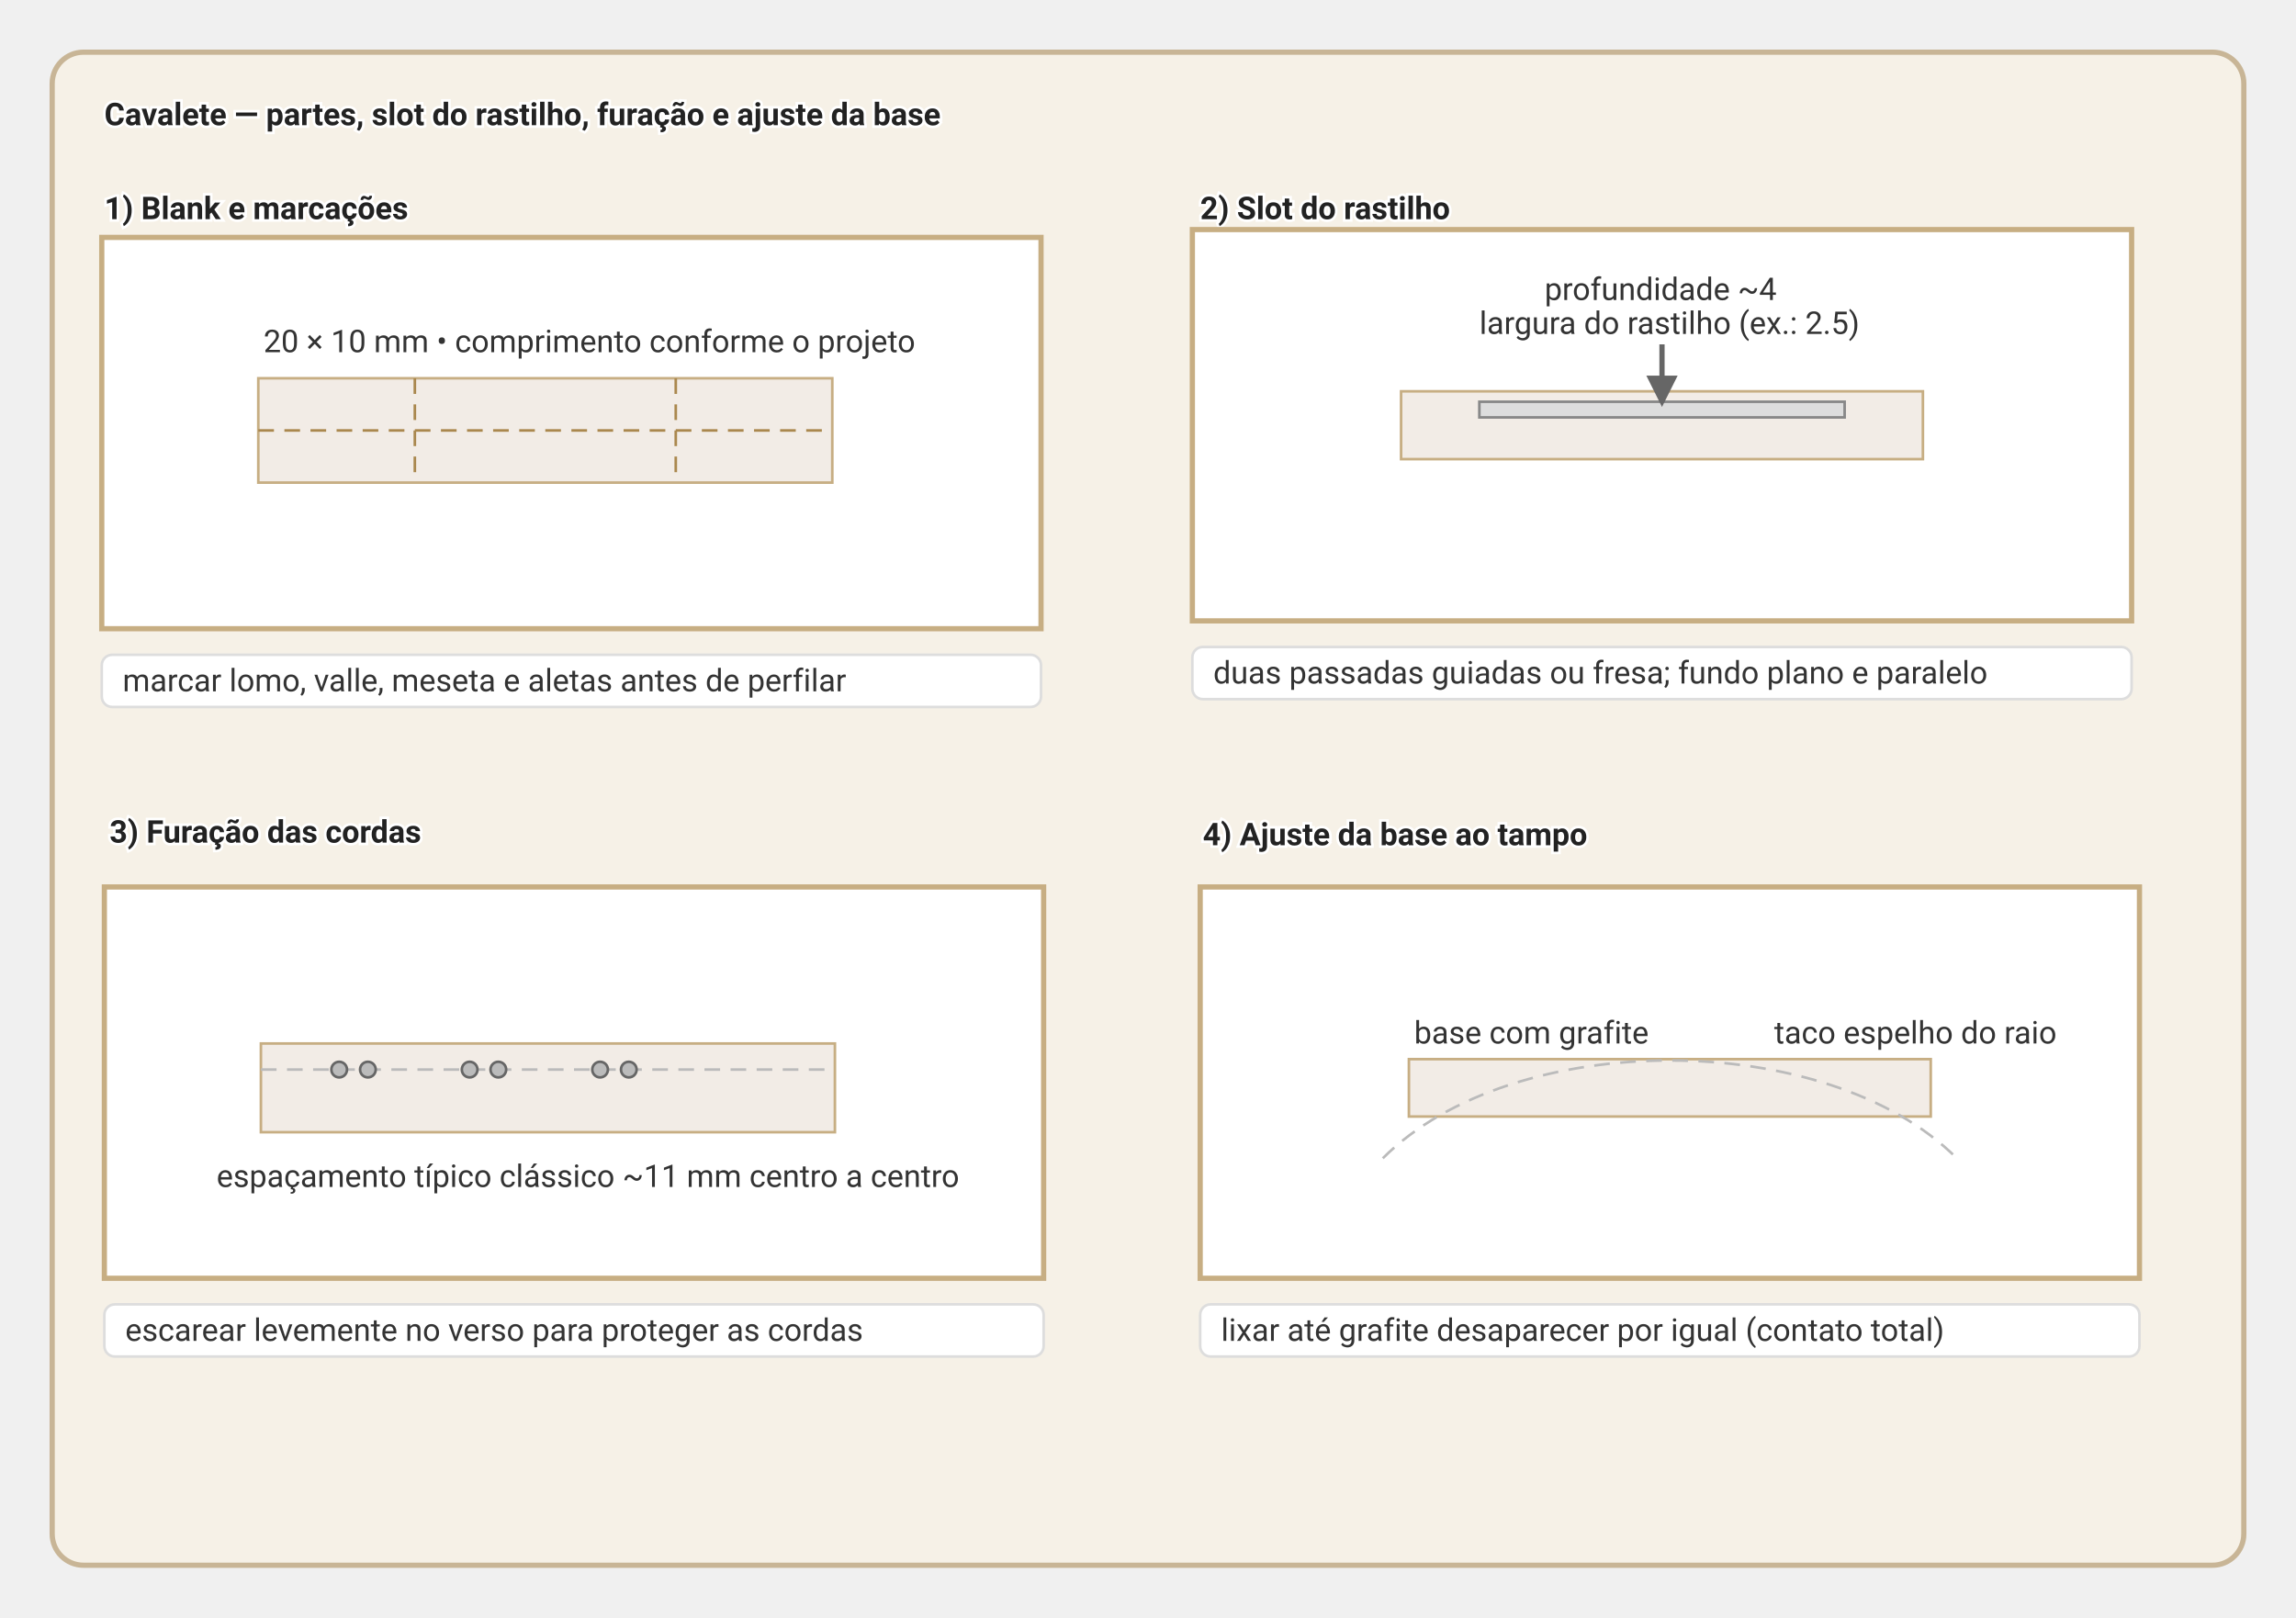
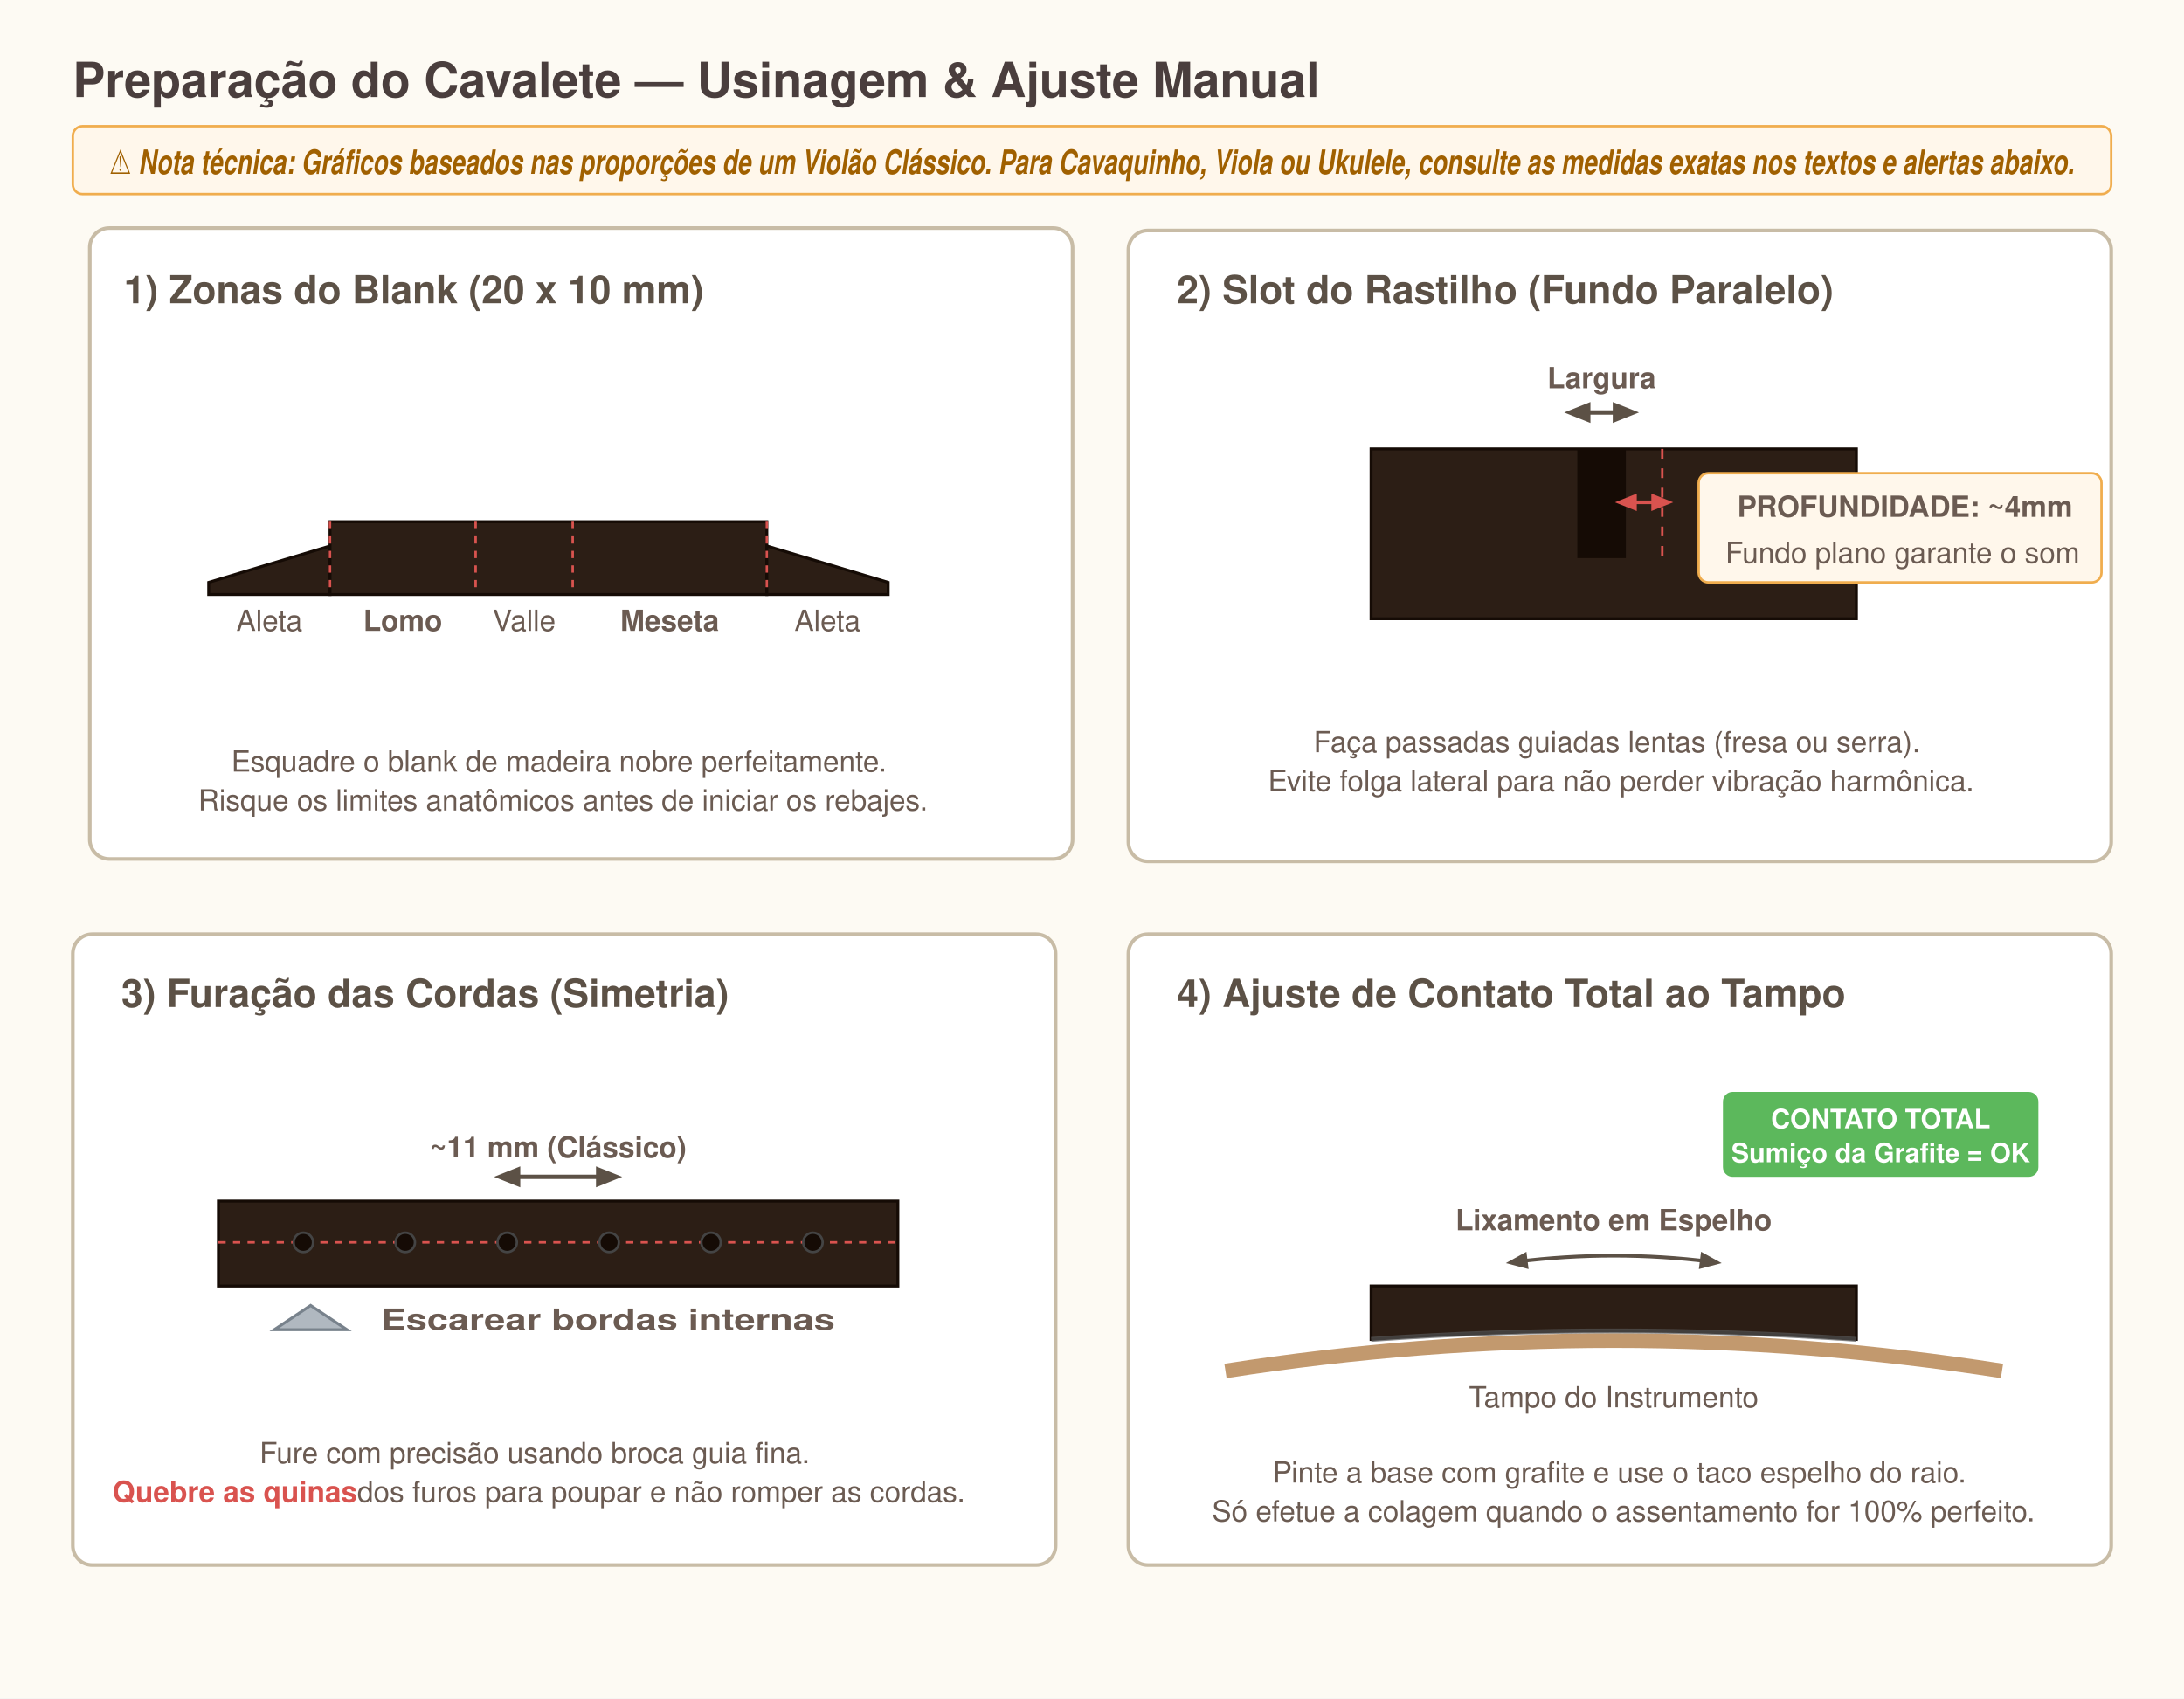
- <svg xmlns="http://www.w3.org/2000/svg" width="880" height="620" font-size="12" font-family="system-ui,Segoe UI,Roboto,Arial">
+ <svg xmlns="http://www.w3.org/2000/svg" width="900" height="700">
  <defs>
-     <marker orient="auto" refY="3" refX="5" markerHeight="6" markerWidth="6" id="arr">
-       <polygon id="svg_1" vector-effect="non-scaling-stroke" fill="#666" points="0,0 6,3 0,6" />
+     <marker orient="auto-start-reverse" markerHeight="6" markerWidth="6" refY="5" refX="5" viewBox="0 0 10 10" id="arrow-action">
+       <path id="svg_1" fill="#5c5146" d="m0,1l10,4l-10,4l0,-8z" />
+     </marker>
+     <marker orient="auto-start-reverse" markerHeight="6" markerWidth="6" refY="5" refX="5" viewBox="0 0 10 10" id="arrow-alert">
+       <path id="svg_2" fill="#d9534f" d="m0,1l10,4l-10,4l0,-8z" />
    </marker>
  </defs>
  <g>
-     <rect id="svg_2" vector-effect="non-scaling-stroke" stroke-width="2" stroke="#c8b596" fill="#f6f1e7" class="panel" rx="12" height="580" width="840" y="20" x="20" />
-     <text id="svg_3" stroke-width="2px" stroke="#fff" paint-order="stroke fill" font-weight="700" fill="#222" class="title" y="48" x="40">Cavalete — partes, slot do rastilho, furação e ajuste da base</text>
-     <text id="svg_4" stroke-width="2px" stroke="#fff" paint-order="stroke fill" font-weight="700" fill="#222" class="title" y="84" x="40">1) Blank e marcações</text>
-     <g id="svg_5">
-       <rect id="svg_6" vector-effect="non-scaling-stroke" stroke-width="2" stroke="#c7ae83" fill="#fff" class="board" height="150" width="360" y="91" x="39" />
-       <rect id="svg_7" vector-effect="non-scaling-stroke" stroke="#c7ae83" fill="#f2ece6" class="blk" height="40" width="220" y="145" x="99" />
-       <line id="svg_8" vector-effect="non-scaling-stroke" stroke-dasharray="6,4" stroke="#aa884e" fill="none" class="cut" y2="165" x2="319" y1="165" x1="99" />
-       <line id="svg_9" vector-effect="non-scaling-stroke" stroke-dasharray="6,4" stroke="#aa884e" fill="none" class="cut" y2="185" x2="159" y1="145" x1="159" />
-       <line id="svg_10" vector-effect="non-scaling-stroke" stroke-dasharray="6,4" stroke="#aa884e" fill="none" class="cut" y2="185" x2="259" y1="145" x1="259" />
-       <text id="svg_11" stroke-width="2px" stroke="#fff" paint-order="stroke fill" fill="#333" class="note" y="135" x="101">20 × 10 mm • comprimento conforme o projeto</text>
-       <rect id="svg_12" vector-effect="non-scaling-stroke" stroke="#ddd" fill="#fff" class="labelbox" rx="4" height="20" width="360" y="251" x="39" />
-       <text id="svg_13" stroke-width="2px" stroke="#fff" paint-order="stroke fill" fill="#333" class="note" y="265" x="47">marcar lomo, valle, meseta e aletas antes de perfilar</text>
+     <rect id="svg_3" fill="#fdfaf3" class="bg-canvas" height="700" width="900" />
+     <text id="svg_4" fill="#4a3e3d" font-weight="bold" font-size="20px" font-family="'Helvetica Neue', Helvetica, Arial, sans-serif" class="text-main-title" y="40" x="30">Preparação do Cavalete — Usinagem &amp; Ajuste Manual</text>
+     <rect id="svg_5" rx="4" stroke="#f0ad4e" fill="#fff7eb" height="28" width="840" y="52" x="30" />
+     <text transform="matrix(0.850782 0 0 1.14857 6.71482 -8.7527)" stroke="null" id="svg_6" font-weight="bold" fill="#a06000" font-style="italic" font-size="12px" font-family="'Helvetica Neue', Helvetica, Arial, sans-serif" class="text-model-note" y="70" x="45">⚠️ Nota técnica: Gráficos baseados nas proporções de um Violão Clássico. Para Cavaquinho, Viola ou Ukulele, consulte as medidas exatas nos textos e alertas abaixo.</text>
+     <g id="svg_7">
+       <rect id="svg_8" x="37" y="94" rx="8" stroke-width="1.5" stroke="#c8bca6" fill="#ffffff" class="bg-panel" height="260" width="405" />
+       <text id="svg_9" fill="#5c5146" font-weight="bold" font-size="16px" font-family="'Helvetica Neue', Helvetica, Arial, sans-serif" class="text-step-title" y="125" x="51">1) Zonas do Blank (20 x 10 mm)</text>
+       <g id="svg_10">
+         <path id="svg_11" stroke-width="1.2" stroke="#150b05" fill="#2c1e15" class="wood-ebony" d="m86,245l50,0l0,-20l-50,15l0,5z" />
+         <rect id="svg_12" stroke-width="1.2" stroke="#150b05" fill="#2c1e15" class="wood-ebony" height="30" width="180" y="215" x="136" />
+         <path id="svg_13" stroke-width="1.2" stroke="#150b05" fill="#2c1e15" class="wood-ebony" d="m316,225l0,20l50,0l0,-5l-50,-15z" />
+         <line id="svg_14" fill="none" stroke-dasharray="3,3" stroke="#d9534f" class="pencil-guide" y2="245" x2="136" y1="215" x1="136" />
+         <line id="svg_15" fill="none" stroke-dasharray="3,3" stroke="#d9534f" class="pencil-guide" y2="245" x2="196" y1="215" x1="196" />
+         <line id="svg_16" fill="none" stroke-dasharray="3,3" stroke="#d9534f" class="pencil-guide" y2="245" x2="236" y1="215" x1="236" />
+         <line id="svg_17" fill="none" stroke-dasharray="3,3" stroke="#d9534f" class="pencil-guide" y2="245" x2="316" y1="215" x1="316" />
+         <text id="svg_18" text-anchor="middle" fill="#6b5b52" font-family="'Helvetica Neue', Helvetica, Arial, sans-serif" font-size="12px" class="text-label" y="260" x="111">Aleta</text>
+         <text id="svg_19" text-anchor="middle" fill="#6b5b52" font-family="'Helvetica Neue', Helvetica, Arial, sans-serif" font-weight="bold" font-size="12px" class="text-label" y="260" x="166">Lomo</text>
+         <text id="svg_20" text-anchor="middle" fill="#6b5b52" font-family="'Helvetica Neue', Helvetica, Arial, sans-serif" font-size="12px" class="text-label" y="260" x="216">Valle</text>
+         <text id="svg_21" text-anchor="middle" fill="#6b5b52" font-family="'Helvetica Neue', Helvetica, Arial, sans-serif" font-weight="bold" font-size="12px" class="text-label" y="260" x="276">Meseta</text>
+         <text id="svg_22" text-anchor="middle" fill="#6b5b52" font-family="'Helvetica Neue', Helvetica, Arial, sans-serif" font-size="12px" class="text-label" y="260" x="341">Aleta</text>
+       </g>
+       <text id="svg_23" fill="#6b5b52" font-size="12px" font-family="'Helvetica Neue', Helvetica, Arial, sans-serif" text-anchor="middle" class="text-label" y="318" x="389">
+         <tspan id="svg_24" dy="0" x="232">Esquadre o blank de madeira nobre perfeitamente.</tspan>
+         <tspan id="svg_25" dy="16" x="232">Risque os limites anatômicos antes de iniciar os rebajes.</tspan>
+       </text>
    </g>
-     <text id="svg_14" stroke-width="2px" stroke="#fff" paint-order="stroke fill" font-weight="700" fill="#222" class="title" y="84" x="460">2) Slot do rastilho</text>
-     <g id="svg_15">
-       <rect id="svg_16" vector-effect="non-scaling-stroke" stroke-width="2" stroke="#c7ae83" fill="#fff" class="board" height="150" width="360" y="88" x="457" />
-       <rect id="svg_17" vector-effect="non-scaling-stroke" stroke="#c7ae83" fill="#f2ece6" class="blk" height="26" width="200" y="150" x="537" />
-       <rect id="svg_18" vector-effect="non-scaling-stroke" stroke="#888" fill="#ddd" class="slot" height="6" width="140" y="154" x="567" />
-       <text id="svg_19" stroke-width="2px" stroke="#fff" paint-order="stroke fill" fill="#333" class="note" y="128" x="567">largura do rastilho (ex.: 2.5)</text>
-       <line id="svg_20" vector-effect="non-scaling-stroke" marker-end="url(#arr)" stroke-width="2" stroke="#666" class="arrow" y2="154" x2="637" y1="132" x1="637" />
-       <text id="svg_21" stroke-width="2px" stroke="#fff" paint-order="stroke fill" fill="#333" class="note" y="115" x="592">profundidade ~4</text>
-       <rect id="svg_22" vector-effect="non-scaling-stroke" stroke="#ddd" fill="#fff" class="labelbox" rx="4" height="20" width="360" y="248" x="457" />
-       <text id="svg_23" stroke-width="2px" stroke="#fff" paint-order="stroke fill" fill="#333" class="note" y="262" x="465">duas passadas guiadas ou fresa; fundo plano e paralelo</text>
+     <g id="svg_26">
+       <rect id="svg_27" x="465" y="95" rx="8" stroke-width="1.5" stroke="#c8bca6" fill="#ffffff" class="bg-panel" height="260" width="405" />
+       <text id="svg_28" fill="#5c5146" font-weight="bold" font-size="16px" font-family="'Helvetica Neue', Helvetica, Arial, sans-serif" class="text-step-title" y="125" x="485">2) Slot do Rastilho (Fundo Paralelo)</text>
+       <path id="svg_29" stroke-width="1.2" stroke="#150b05" fill="#2c1e15" class="wood-ebony" d="m565,255l200,0l0,-70l-200,0l0,70z" />
+       <rect id="svg_30" fill="#150b05" class="fret-slot" height="45" width="20" y="185" x="650" />
+       <line id="svg_31" stroke-dasharray="4,4" stroke="#d9534f" class="guia-dotted" y2="230" x2="685" y1="185" x1="685" />
+       <line id="svg_32" fill="#d9534f" stroke-width="1.5" stroke="#d9534f" marker-end="url(#arrow-alert)" marker-start="url(#arrow-alert)" class="seta-alerta" y2="207" x2="670" y1="207" x1="685" />
+       <line id="svg_33" stroke-linecap="round" fill="#5c5146" stroke-width="1.8" stroke="#5c5146" marker-end="url(#arrow-action)" marker-start="url(#arrow-action)" class="seta-ação" y2="170" x2="670" y1="170" x1="650" />
+       <text id="svg_34" text-anchor="middle" fill="#6b5b52" font-family="'Helvetica Neue', Helvetica, Arial, sans-serif" font-weight="bold" font-size="12px" class="text-label" y="160" x="660">Largura</text>
+       <rect stroke="#f0ad4e" id="svg_35" rx="4" fill="#fff7eb" height="45" width="166" y="195" x="700" />
+       <text id="svg_36" text-anchor="middle" font-family="'Helvetica Neue', Helvetica, Arial, sans-serif" fill="#6b5b52" font-weight="bold" font-size="12px" class="text-label" y="213" x="785">PROFUNDIDADE: ~4mm</text>
+       <text id="svg_37" text-anchor="middle" font-family="'Helvetica Neue', Helvetica, Arial, sans-serif" fill="#6b5b52" font-size="12px" class="text-label" y="232" x="784">Fundo plano garante o som</text>
+       <text id="svg_38" fill="#6b5b52" font-size="12px" font-family="'Helvetica Neue', Helvetica, Arial, sans-serif" text-anchor="middle" class="text-label" y="310" x="810">
+         <tspan id="svg_39" dy="0" x="668">Faça passadas guiadas lentas (fresa ou serra).</tspan>
+         <tspan id="svg_40" dy="16" x="668">Evite folga lateral para não perder vibração harmônica.</tspan>
+       </text>
    </g>
-     <text id="svg_24" stroke-width="2px" stroke="#fff" paint-order="stroke fill" font-weight="700" fill="#222" class="title" y="323" x="42">3) Furação das cordas</text>
-     <g id="svg_25">
-       <rect id="svg_26" vector-effect="non-scaling-stroke" stroke-width="2" stroke="#c7ae83" fill="#fff" class="board" height="150" width="360" y="340" x="40" />
-       <rect id="svg_27" vector-effect="non-scaling-stroke" stroke="#c7ae83" fill="#f2ece6" class="blk" height="34" width="220" y="400" x="100" />
-       <line id="svg_28" vector-effect="non-scaling-stroke" stroke-dasharray="6,4" stroke="#bbb" fill="none" class="ghost" y2="410" x2="320" y1="410" x1="100" />
-       <circle id="svg_29" vector-effect="non-scaling-stroke" stroke="#666" fill="#bbb" class="hole" r="3" cy="410" cx="130" />
-       <circle id="svg_30" vector-effect="non-scaling-stroke" stroke="#666" fill="#bbb" class="hole" r="3" cy="410" cx="141" />
-       <circle id="svg_31" vector-effect="non-scaling-stroke" stroke="#666" fill="#bbb" class="hole" r="3" cy="410" cx="180" />
-       <circle id="svg_32" vector-effect="non-scaling-stroke" stroke="#666" fill="#bbb" class="hole" r="3" cy="410" cx="191" />
-       <circle id="svg_33" vector-effect="non-scaling-stroke" stroke="#666" fill="#bbb" class="hole" r="3" cy="410" cx="230" />
-       <circle id="svg_34" vector-effect="non-scaling-stroke" stroke="#666" fill="#bbb" class="hole" r="3" cy="410" cx="241" />
-       <text id="svg_35" stroke-width="2px" stroke="#fff" paint-order="stroke fill" fill="#333" class="note" y="455" x="83">espaçamento típico clássico ~11 mm centro a centro</text>
-       <rect id="svg_36" vector-effect="non-scaling-stroke" stroke="#ddd" fill="#fff" class="labelbox" rx="4" height="20" width="360" y="500" x="40" />
-       <text id="svg_37" stroke-width="2px" stroke="#fff" paint-order="stroke fill" fill="#333" class="note" y="514" x="48">escarear levemente no verso para proteger as cordas</text>
+     <g id="svg_41">
+       <rect id="svg_42" x="30" y="385" rx="8" stroke-width="1.5" stroke="#c8bca6" fill="#ffffff" class="bg-panel" height="260" width="405" />
+       <text id="svg_43" fill="#5c5146" font-weight="bold" font-size="16px" font-family="'Helvetica Neue', Helvetica, Arial, sans-serif" class="text-step-title" y="415" x="50">3) Furação das Cordas (Simetria)</text>
+       <rect id="svg_44" stroke-width="1.2" stroke="#150b05" fill="#2c1e15" class="wood-ebony" height="35" width="280" y="495" x="90" />
+       <line id="svg_45" fill="none" stroke-dasharray="3,3" stroke="#d9534f" class="pencil-guide" y2="512" x2="370" y1="512" x1="90" />
+       <circle id="svg_46" stroke="#444" fill="#150b05" r="4" cy="512" cx="125" />
+       <circle id="svg_47" stroke="#444" fill="#150b05" r="4" cy="512" cx="167" />
+       <circle id="svg_48" stroke="#444" fill="#150b05" r="4" cy="512" cx="209" />
+       <circle id="svg_49" stroke="#444" fill="#150b05" r="4" cy="512" cx="251" />
+       <circle id="svg_50" stroke="#444" fill="#150b05" r="4" cy="512" cx="293" />
+       <circle id="svg_51" stroke="#444" fill="#150b05" r="4" cy="512" cx="335" />
+       <line id="svg_52" stroke-linecap="round" fill="#5c5146" stroke-width="1.8" stroke="#5c5146" marker-end="url(#arrow-action)" marker-start="url(#arrow-action)" class="seta-ação" y2="485" x2="251" y1="485" x1="209" />
+       <text id="svg_53" text-anchor="middle" fill="#6b5b52" font-family="'Helvetica Neue', Helvetica, Arial, sans-serif" font-weight="bold" font-size="12px" class="text-label" y="477" x="230">~11 mm (Clássico)</text>
+       <g id="svg_54">
+         <path id="svg_55" stroke-width="1.2" stroke="#78828c" fill="#b0b8c0" class="metal-tool" d="m113,548l15,-10l15,10l-30,0z" />
+         <text transform="matrix(1.29849 0 0 1 -46.8533 0)" stroke="null" id="svg_56" text-anchor="middle" font-family="'Helvetica Neue', Helvetica, Arial, sans-serif" font-weight="bold" fill="#6b5b52" font-size="12px" class="text-label" y="548" x="229">Escarear bordas internas</text>
+       </g>
+       <text id="svg_57" fill="#6b5b52" font-size="12px" font-family="'Helvetica Neue', Helvetica, Arial, sans-serif" text-anchor="middle" class="text-label" y="603" x="364">
+         <tspan id="svg_58" dy="0" x="222">Fure com precisão usando broca guia fina.</tspan>
+         <tspan id="svg_59" dy="16" x="222">
+           <tspan id="svg_60" font-weight="bold" fill="#d9534f" class="text-highlight">Quebre as quinas</tspan>dos furos para poupar e não romper as cordas.</tspan>
+       </text>
    </g>
-     <text id="svg_38" stroke-width="2px" stroke="#fff" paint-order="stroke fill" font-weight="700" fill="#222" class="title" y="324" x="461">4) Ajuste da base ao tampo</text>
-     <g id="svg_39">
-       <rect id="svg_40" vector-effect="non-scaling-stroke" stroke-width="2" stroke="#c7ae83" fill="#fff" class="board" height="150" width="360" y="340" x="460" />
-       <rect id="svg_41" vector-effect="non-scaling-stroke" stroke="#c7ae83" fill="#f2ece6" class="blk" height="22" width="200" y="406" x="540" />
-       <path id="svg_42" vector-effect="non-scaling-stroke" stroke-dasharray="6,4" stroke="#bbb" fill="none" class="ghost" d="m530,444c50,-50 170,-50 220,0" />
-       <text id="svg_43" stroke-width="2px" stroke="#fff" paint-order="stroke fill" fill="#333" class="note" y="400" x="542">base com grafite</text>
-       <text id="svg_44" stroke-width="2px" stroke="#fff" paint-order="stroke fill" fill="#333" class="note" y="400" x="680">taco espelho do raio</text>
-       <rect id="svg_45" vector-effect="non-scaling-stroke" stroke="#ddd" fill="#fff" class="labelbox" rx="4" height="20" width="360" y="500" x="460" />
-       <text id="svg_46" stroke-width="2px" stroke="#fff" paint-order="stroke fill" fill="#333" class="note" y="514" x="468">lixar até grafite desaparecer por igual (contato total)</text>
+     <g id="svg_61">
+       <rect id="svg_62" x="465" y="385" rx="8" stroke-width="1.5" stroke="#c8bca6" fill="#ffffff" class="bg-panel" height="260" width="405" />
+       <text id="svg_63" fill="#5c5146" font-weight="bold" font-size="16px" font-family="'Helvetica Neue', Helvetica, Arial, sans-serif" class="text-step-title" y="415" x="485">4) Ajuste de Contato Total ao Tampo</text>
+       <path id="svg_64" stroke-width="6" stroke="#c2996e" fill="none" d="m505,565q160,-25 320,0" />
+       <text id="svg_65" text-anchor="middle" fill="#6b5b52" font-family="'Helvetica Neue', Helvetica, Arial, sans-serif" font-size="12px" class="text-label" y="580" x="665">Tampo do Instrumento</text>
+       <path id="svg_66" stroke-width="1.2" stroke="#150b05" fill="#2c1e15" class="wood-ebony" d="m565,530l200,0l0,22q-100,-7 -200,0l0,-22z" />
+       <path id="svg_67" fill="none" stroke-width="2" stroke="#555555" opacity="0.7" class="grafite-dark" d="m565,552q100,-7 200,0" />
+       <path id="svg_68" marker-end="url(#arrow-action)" marker-start="url(#arrow-action)" stroke-width="1.5" stroke="#5c5146" fill="none" d="m625,520q40,-5 80,0" />
+       <text id="svg_69" text-anchor="middle" fill="#6b5b52" font-family="'Helvetica Neue', Helvetica, Arial, sans-serif" font-weight="bold" font-size="12px" class="text-label" y="507" x="665">Lixamento em Espelho</text>
+       <rect id="svg_70" rx="4" fill="#5cb85c" height="35" width="130" y="450" x="710" />
+       <text id="svg_71" text-anchor="middle" font-weight="bold" fill="#ffffff" font-size="11px" font-family="'Helvetica Neue', Helvetica, Arial, sans-serif" class="text-badge" y="465" x="775">CONTATO TOTAL</text>
+       <text id="svg_72" text-anchor="middle" fill="#ffffff" font-family="'Helvetica Neue', Helvetica, Arial, sans-serif" font-weight="bold" font-size="11px" class="text-badge" y="479" x="775">Sumiço da Grafite = OK</text>
+       <text id="svg_73" fill="#6b5b52" font-size="12px" font-family="'Helvetica Neue', Helvetica, Arial, sans-serif" text-anchor="middle" class="text-label" y="611" x="816">
+         <tspan id="svg_74" dy="0" x="669">Pinte a base com grafite e use o taco espelho do raio.</tspan>
+         <tspan id="svg_75" dy="16" x="669">Só efetue a colagem quando o assentamento for 100% perfeito.</tspan>
+       </text>
    </g>
  </g>
</svg>
